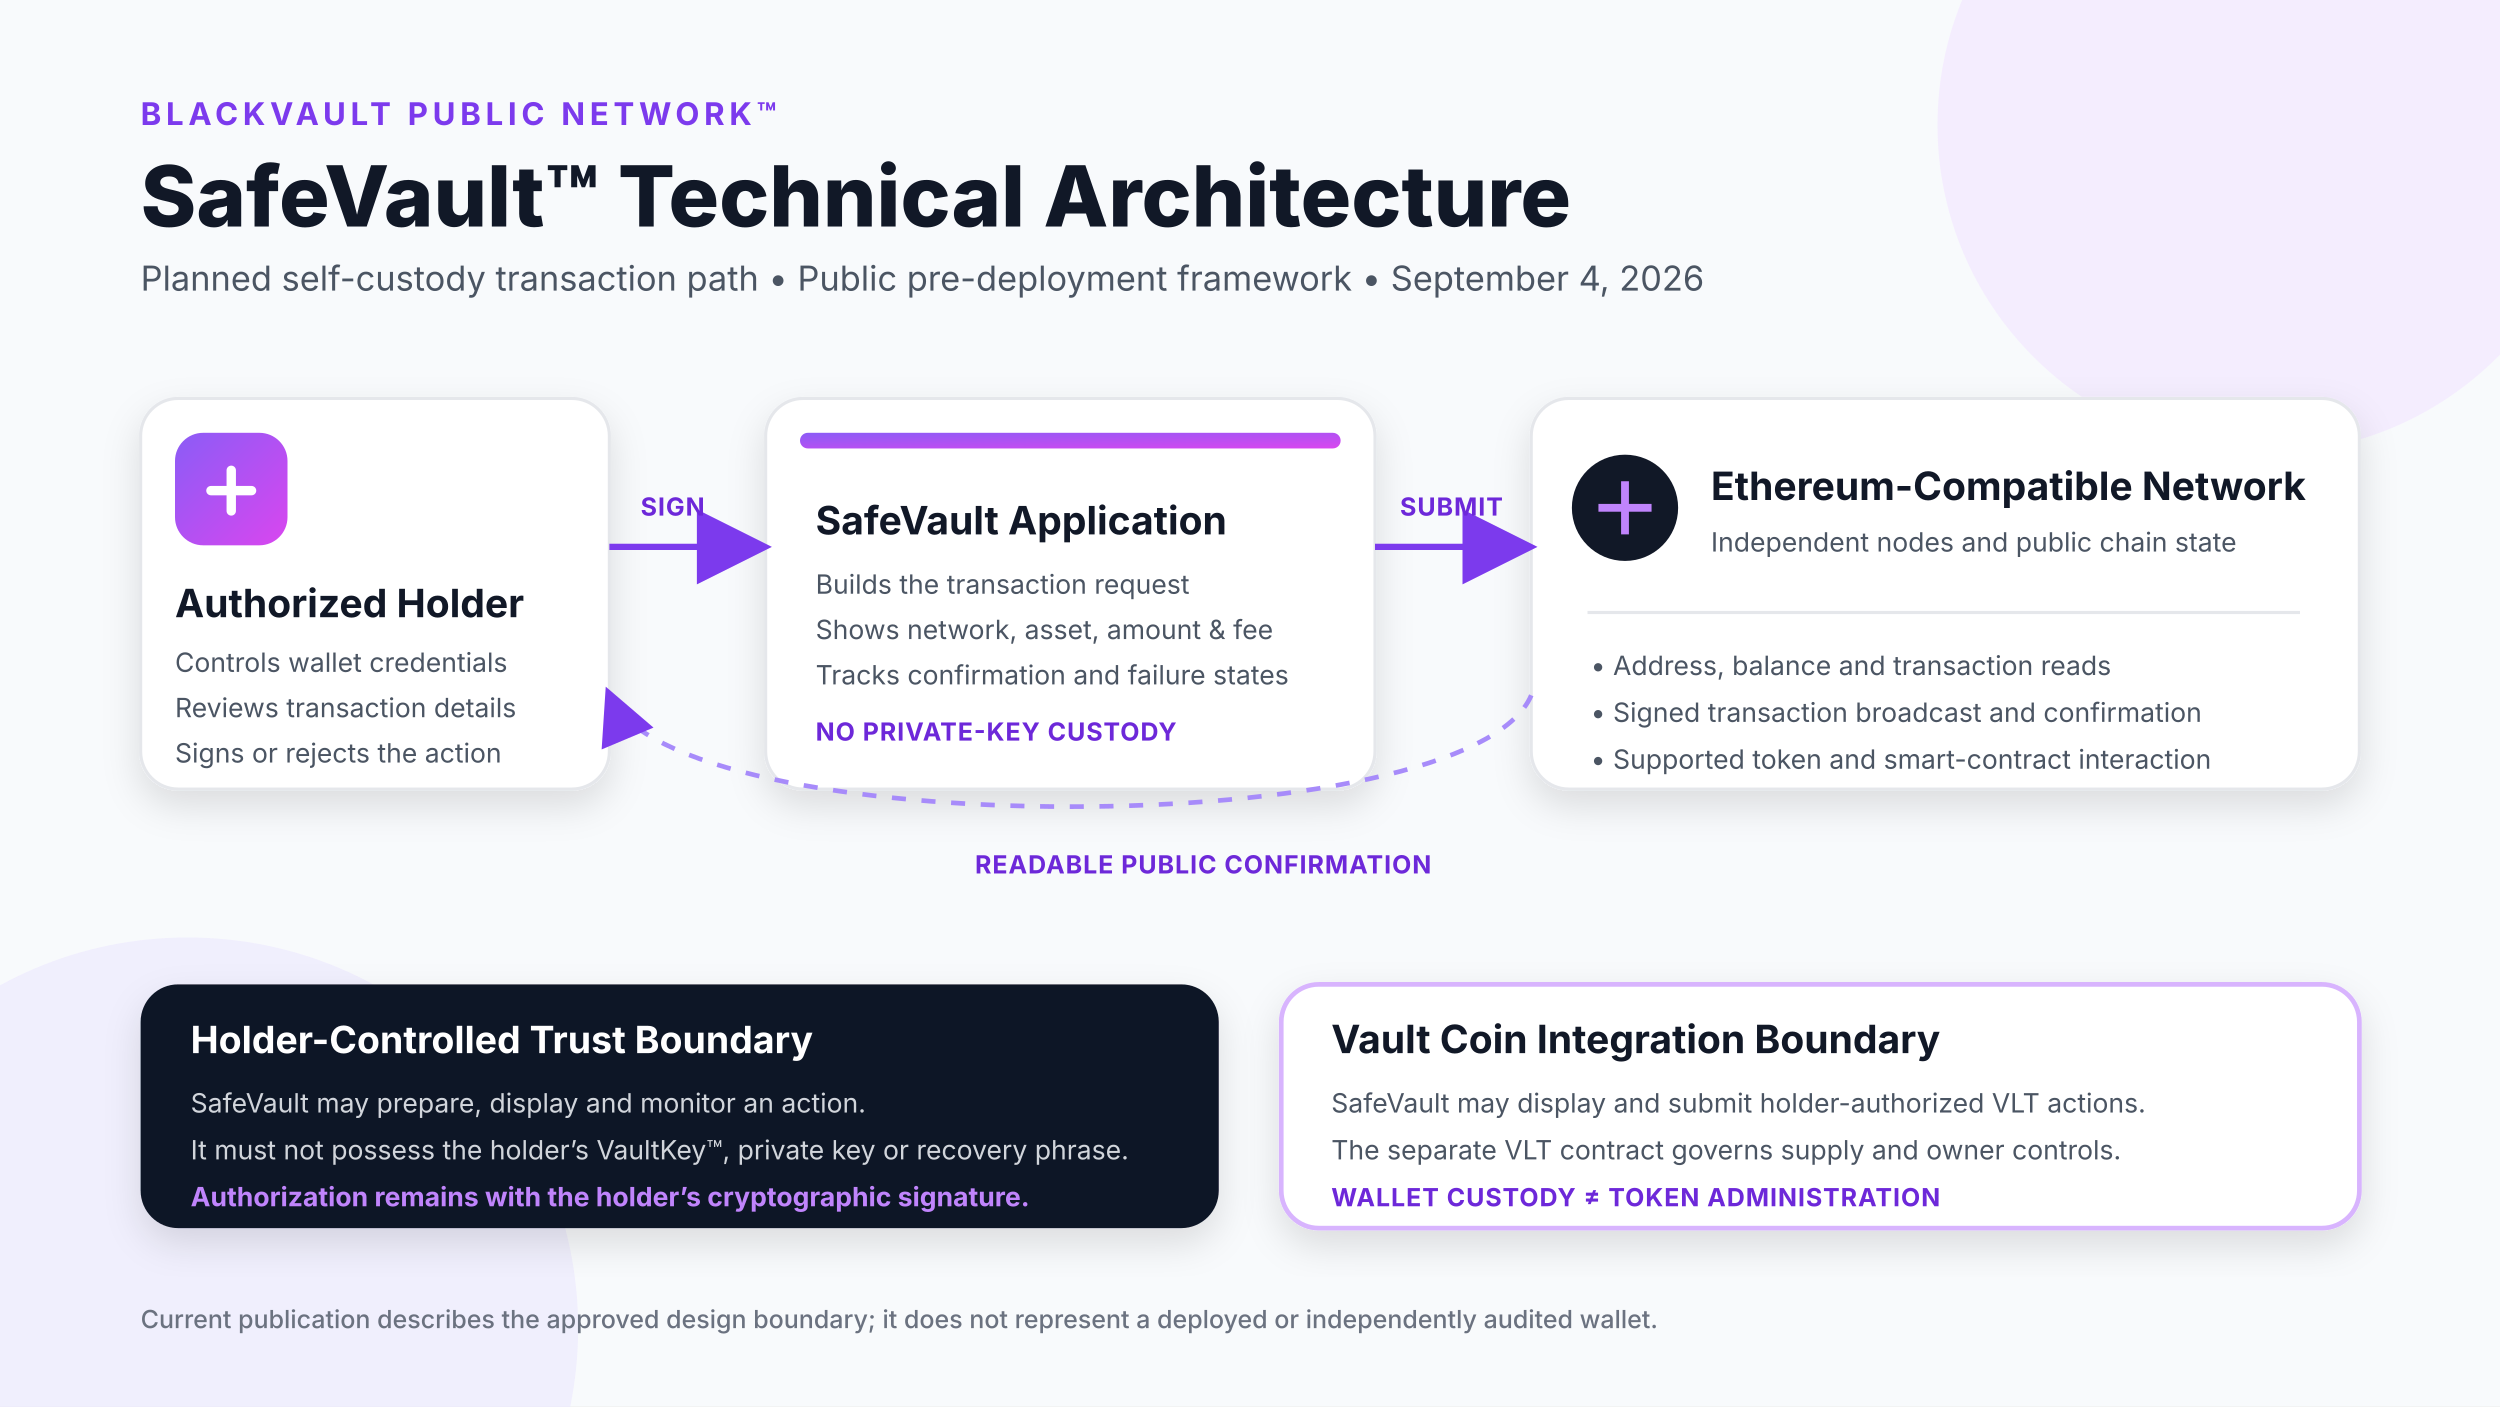
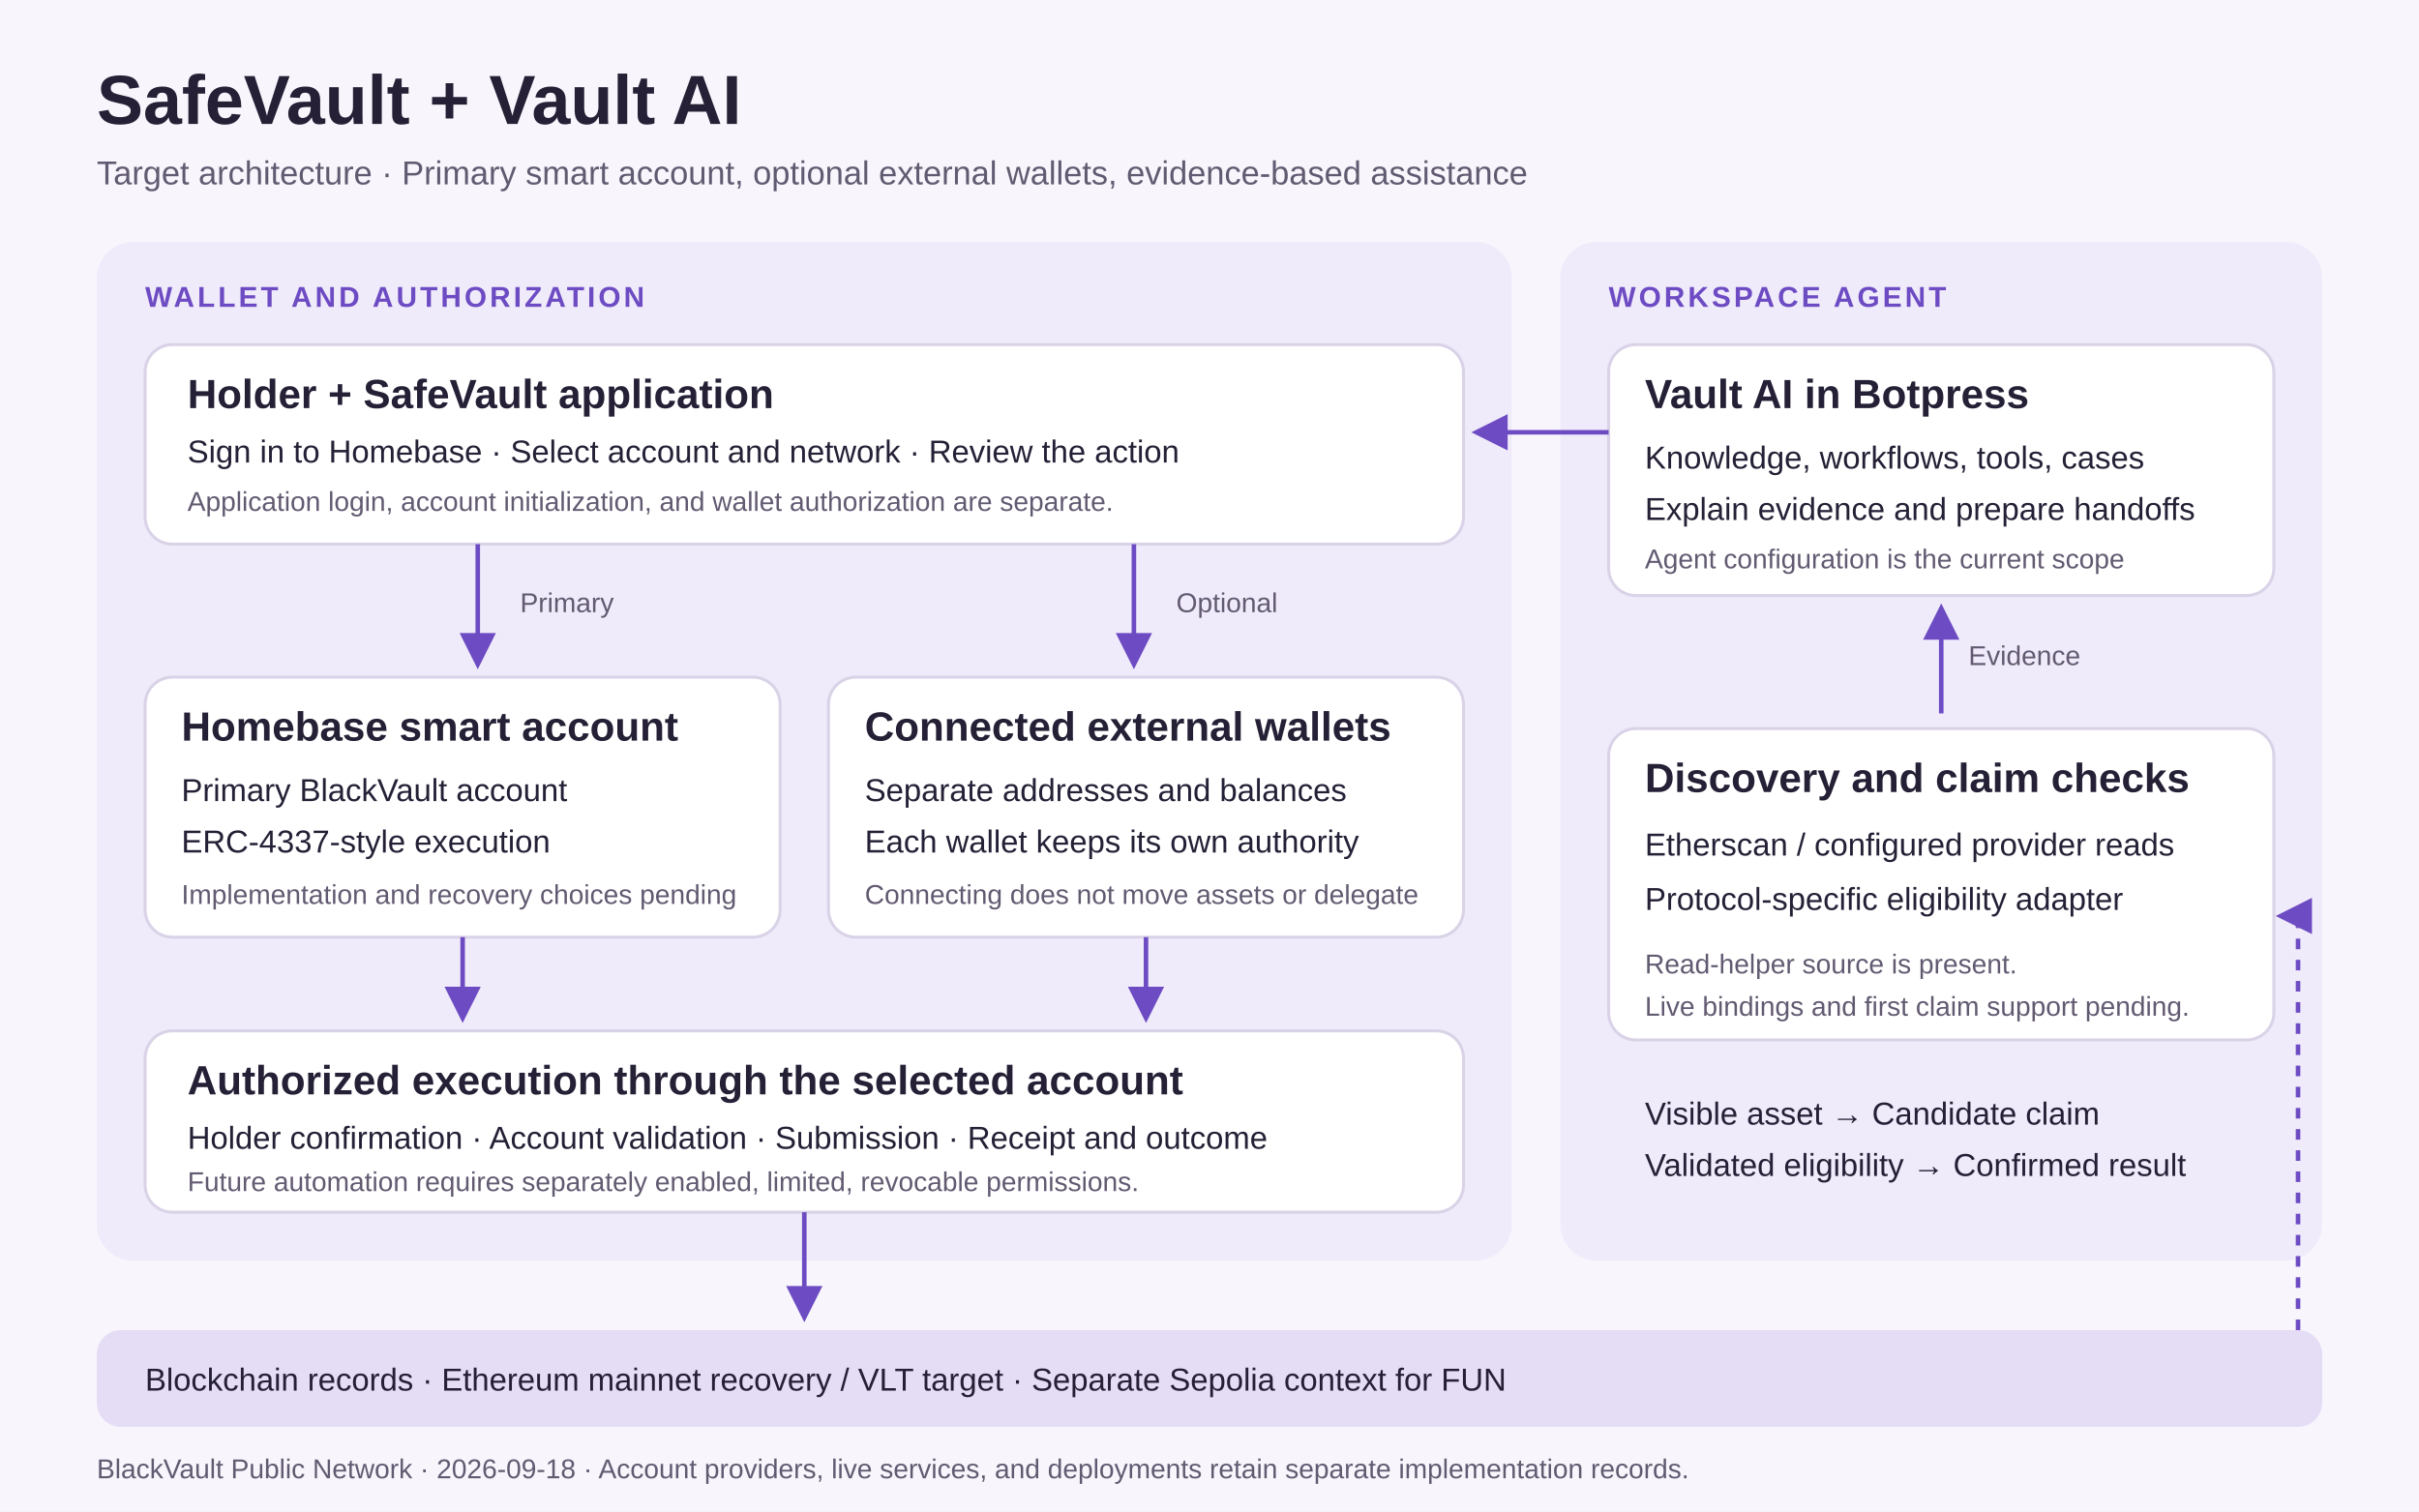
- <svg xmlns="http://www.w3.org/2000/svg" width="1600" height="900" viewBox="0 0 1600 900" role="img" aria-labelledby="title desc">
+ <svg xmlns="http://www.w3.org/2000/svg" width="1600" height="1000" viewBox="0 0 1600 1000" role="img" aria-labelledby="title desc">
  <defs>
-     <linearGradient id="purple" x1="0" y1="0" x2="1" y2="1">
-       <stop offset="0" stop-color="#8b5cf6" />
-       <stop offset="1" stop-color="#d946ef" />
-     </linearGradient>
-     <filter id="shadow" x="-20%" y="-20%" width="140%" height="140%">
-       <feDropShadow dx="0" dy="10" stdDeviation="12" flood-color="#111827" flood-opacity="0.12" />
-     </filter>
-     <marker id="arrow" markerWidth="12" markerHeight="12" refX="10" refY="6" orient="auto">
-       <path d="M0 0 L12 6 L0 12 Z" fill="#7c3aed" />
+     <marker id="arrow" viewBox="0 0 10 10" refX="8" refY="5" markerWidth="8" markerHeight="8" orient="auto-start-reverse">
+       <path d="M 0 0 L 10 5 L 0 10 z" fill="#6d4bc3" />
    </marker>
    <style>
-       .eyebrow{font:700 20px Inter,Arial,sans-serif;letter-spacing:3px;fill:#7c3aed}
-       .title{font:800 54px Inter,Arial,sans-serif;fill:#111827}
-       .subtitle{font:400 22px Inter,Arial,sans-serif;fill:#4b5563}
-       .box-title{font:750 25px Inter,Arial,sans-serif;fill:#111827}
-       .box-copy{font:400 17px Inter,Arial,sans-serif;fill:#4b5563}
-       .label{font:700 16px Inter,Arial,sans-serif;fill:#6d28d9;letter-spacing:.6px}
-       .footer{font:500 16px Inter,Arial,sans-serif;fill:#6b7280}
-       .card{fill:#fff;stroke:#e5e7eb;stroke-width:2;rx:24;filter:url(#shadow)}
-       .flow{fill:none;stroke:#7c3aed;stroke-width:4;marker-end:url(#arrow)}
-       .return{fill:none;stroke:#a78bfa;stroke-width:3;stroke-dasharray:9 10;marker-end:url(#arrow)}
+       text { font-family: Arial, Helvetica, sans-serif; fill: #252036; }
+       .title { font-size: 46px; font-weight: 700; }
+       .sub { font-size: 22px; fill: #625a71; }
+       .section { font-size: 19px; letter-spacing: 2px; font-weight: 700; fill: #6d4bc3; }
+       .heading { font-size: 27px; font-weight: 700; }
+       .body { font-size: 21px; }
+       .small { font-size: 18px; fill: #625a71; }
+       .panel { fill: #ffffff; stroke: #dad3e8; stroke-width: 2; }
+       .flow { fill: none; stroke: #6d4bc3; stroke-width: 3; marker-end: url(#arrow); }
    </style>
  </defs>
-   <rect width="1600" height="900" fill="#f8fafc" />
-   <circle cx="1450" cy="80" r="210" fill="#f3e8ff" opacity=".72" />
-   <circle cx="120" cy="850" r="250" fill="#ede9fe" opacity=".7" />
-   <text x="90" y="80" class="eyebrow">BLACKVAULT PUBLIC NETWORK™</text>
-   <text x="90" y="145" class="title">SafeVault™ Technical Architecture</text>
-   <text x="90" y="186" class="subtitle">Planned self-custody transaction path • Public pre-deployment framework • September 4, 2026</text>
-   <rect x="90" y="255" width="300" height="250" class="card" />
-   <rect x="112" y="277" width="72" height="72" rx="18" fill="url(#purple)" />
-   <path d="M135 314h26M148 301v26" stroke="#fff" stroke-width="6" stroke-linecap="round" />
-   <text x="112" y="395" class="box-title">Authorized Holder</text>
-   <text x="112" y="430" class="box-copy">Controls wallet credentials</text>
-   <text x="112" y="459" class="box-copy">Reviews transaction details</text>
-   <text x="112" y="488" class="box-copy">Signs or rejects the action</text>
-   <rect x="490" y="255" width="390" height="250" class="card" />
-   <rect x="512" y="277" width="346" height="10" rx="5" fill="url(#purple)" />
-   <text x="522" y="342" class="box-title">SafeVault Application</text>
-   <text x="522" y="380" class="box-copy">Builds the transaction request</text>
-   <text x="522" y="409" class="box-copy">Shows network, asset, amount &amp; fee</text>
-   <text x="522" y="438" class="box-copy">Tracks confirmation and failure states</text>
-   <text x="522" y="474" class="label">NO PRIVATE-KEY CUSTODY</text>
-   <rect x="980" y="255" width="530" height="250" class="card" />
-   <circle cx="1040" cy="325" r="34" fill="#111827" />
-   <path d="M1023 325h34M1040 308v34" stroke="#c084fc" stroke-width="5" />
-   <text x="1095" y="320" class="box-title">Ethereum-Compatible Network</text>
-   <text x="1095" y="353" class="box-copy">Independent nodes and public chain state</text>
-   <line x1="1016" y1="392" x2="1472" y2="392" stroke="#e5e7eb" stroke-width="2" />
-   <text x="1018" y="432" class="box-copy">• Address, balance and transaction reads</text>
-   <text x="1018" y="462" class="box-copy">• Signed transaction broadcast and confirmation</text>
-   <text x="1018" y="492" class="box-copy">• Supported token and smart-contract interaction</text>
-   <path d="M390 350 C430 350 446 350 486 350" class="flow" />
-   <text x="410" y="330" class="label">SIGN</text>
-   <path d="M880 350 C920 350 936 350 976 350" class="flow" />
-   <text x="896" y="330" class="label">SUBMIT</text>
-   <path d="M980 445 C940 540 430 540 390 445" class="return" />
-   <text x="624" y="559" class="label">READABLE PUBLIC CONFIRMATION</text>
-   <rect x="90" y="630" width="690" height="156" rx="24" fill="#111827" filter="url(#shadow)" />
-   <text x="122" y="674" style="font:750 24px Inter,Arial,sans-serif;fill:#fff">Holder-Controlled Trust Boundary</text>
-   <text x="122" y="712" style="font:400 17px Inter,Arial,sans-serif;fill:#d1d5db">SafeVault may prepare, display and monitor an action.</text>
-   <text x="122" y="742" style="font:400 17px Inter,Arial,sans-serif;fill:#d1d5db">It must not possess the holder’s VaultKey™, private key or recovery phrase.</text>
-   <text x="122" y="772" style="font:700 17px Inter,Arial,sans-serif;fill:#c084fc">Authorization remains with the holder’s cryptographic signature.</text>
-   <rect x="820" y="630" width="690" height="156" rx="24" fill="#fff" stroke="#d8b4fe" stroke-width="3" filter="url(#shadow)" />
-   <text x="852" y="674" class="box-title">Vault Coin Integration Boundary</text>
-   <text x="852" y="712" class="box-copy">SafeVault may display and submit holder-authorized VLT actions.</text>
-   <text x="852" y="742" class="box-copy">The separate VLT contract governs supply and owner controls.</text>
-   <text x="852" y="772" class="label">WALLET CUSTODY ≠ TOKEN ADMINISTRATION</text>
-   <text x="90" y="850" class="footer">Current publication describes the approved design boundary; it does not represent a deployed or independently audited wallet.</text>
+   <rect width="1600" height="1000" fill="#f8f6fc" />
+   <text x="64" y="82" class="title">SafeVault + Vault AI</text>
+   <text x="64" y="122" class="sub">Target architecture · Primary smart account, optional external wallets, evidence-based assistance</text>
+   <rect x="64" y="160" width="936" height="674" rx="24" fill="#f0ebfa" />
+   <rect x="1032" y="160" width="504" height="674" rx="24" fill="#f0ebfa" />
+   <text x="96" y="203" class="section">WALLET AND AUTHORIZATION</text>
+   <text x="1064" y="203" class="section">WORKSPACE AGENT</text>
+   <rect x="96" y="228" width="872" height="132" rx="18" class="panel" />
+   <text x="124" y="270" class="heading">Holder + SafeVault application</text>
+   <text x="124" y="306" class="body">Sign in to Homebase · Select account and network · Review the action</text>
+   <text x="124" y="338" class="small">Application login, account initialization, and wallet authorization are separate.</text>
+   <path d="M 316 360 V 438" class="flow" />
+   <path d="M 750 360 V 438" class="flow" />
+   <text x="344" y="405" class="small">Primary</text>
+   <text x="778" y="405" class="small">Optional</text>
+   <rect x="96" y="448" width="420" height="172" rx="18" class="panel" />
+   <text x="120" y="490" class="heading">Homebase smart account</text>
+   <text x="120" y="530" class="body">Primary BlackVault account</text>
+   <text x="120" y="564" class="body">ERC-4337-style execution</text>
+   <text x="120" y="598" class="small">Implementation and recovery choices pending</text>
+   <rect x="548" y="448" width="420" height="172" rx="18" class="panel" />
+   <text x="572" y="490" class="heading">Connected external wallets</text>
+   <text x="572" y="530" class="body">Separate addresses and balances</text>
+   <text x="572" y="564" class="body">Each wallet keeps its own authority</text>
+   <text x="572" y="598" class="small">Connecting does not move assets or delegate</text>
+   <path d="M 306 620 V 672" class="flow" />
+   <path d="M 758 620 V 672" class="flow" />
+   <rect x="96" y="682" width="872" height="120" rx="18" class="panel" />
+   <text x="124" y="724" class="heading">Authorized execution through the selected account</text>
+   <text x="124" y="760" class="body">Holder confirmation · Account validation · Submission · Receipt and outcome</text>
+   <text x="124" y="788" class="small">Future automation requires separately enabled, limited, revocable permissions.</text>
+   <rect x="1064" y="228" width="440" height="166" rx="18" class="panel" />
+   <text x="1088" y="270" class="heading">Vault AI in Botpress</text>
+   <text x="1088" y="310" class="body">Knowledge, workflows, tools, cases</text>
+   <text x="1088" y="344" class="body">Explain evidence and prepare handoffs</text>
+   <text x="1088" y="376" class="small">Agent configuration is the current scope</text>
+   <path d="M 1064 286 H 978" class="flow" />
+   <path d="M 1284 472 V 404" class="flow" />
+   <text x="1302" y="440" class="small">Evidence</text>
+   <rect x="1064" y="482" width="440" height="206" rx="18" class="panel" />
+   <text x="1088" y="524" class="heading">Discovery and claim checks</text>
+   <text x="1088" y="566" class="body">Etherscan / configured provider reads</text>
+   <text x="1088" y="602" class="body">Protocol-specific eligibility adapter</text>
+   <text x="1088" y="644" class="small">Read-helper source is present.</text>
+   <text x="1088" y="672" class="small">Live bindings and first claim support pending.</text>
+   <text x="1088" y="744" class="body">Visible asset → Candidate claim</text>
+   <text x="1088" y="778" class="body">Validated eligibility → Confirmed result</text>
+   <path d="M 532 802 V 870" class="flow" />
+   <path d="M 1520 880 V 606 H 1510" class="flow" stroke-dasharray="7 7" />
+   <rect x="64" y="880" width="1472" height="64" rx="16" fill="#e5dcf5" />
+   <text x="96" y="920" class="body">Blockchain records · Ethereum mainnet recovery / VLT target · Separate Sepolia context for FUN</text>
+   <text x="64" y="978" class="small">BlackVault Public Network · 2026-09-18 · Account providers, live services, and deployments retain separate implementation records.</text>
</svg>
